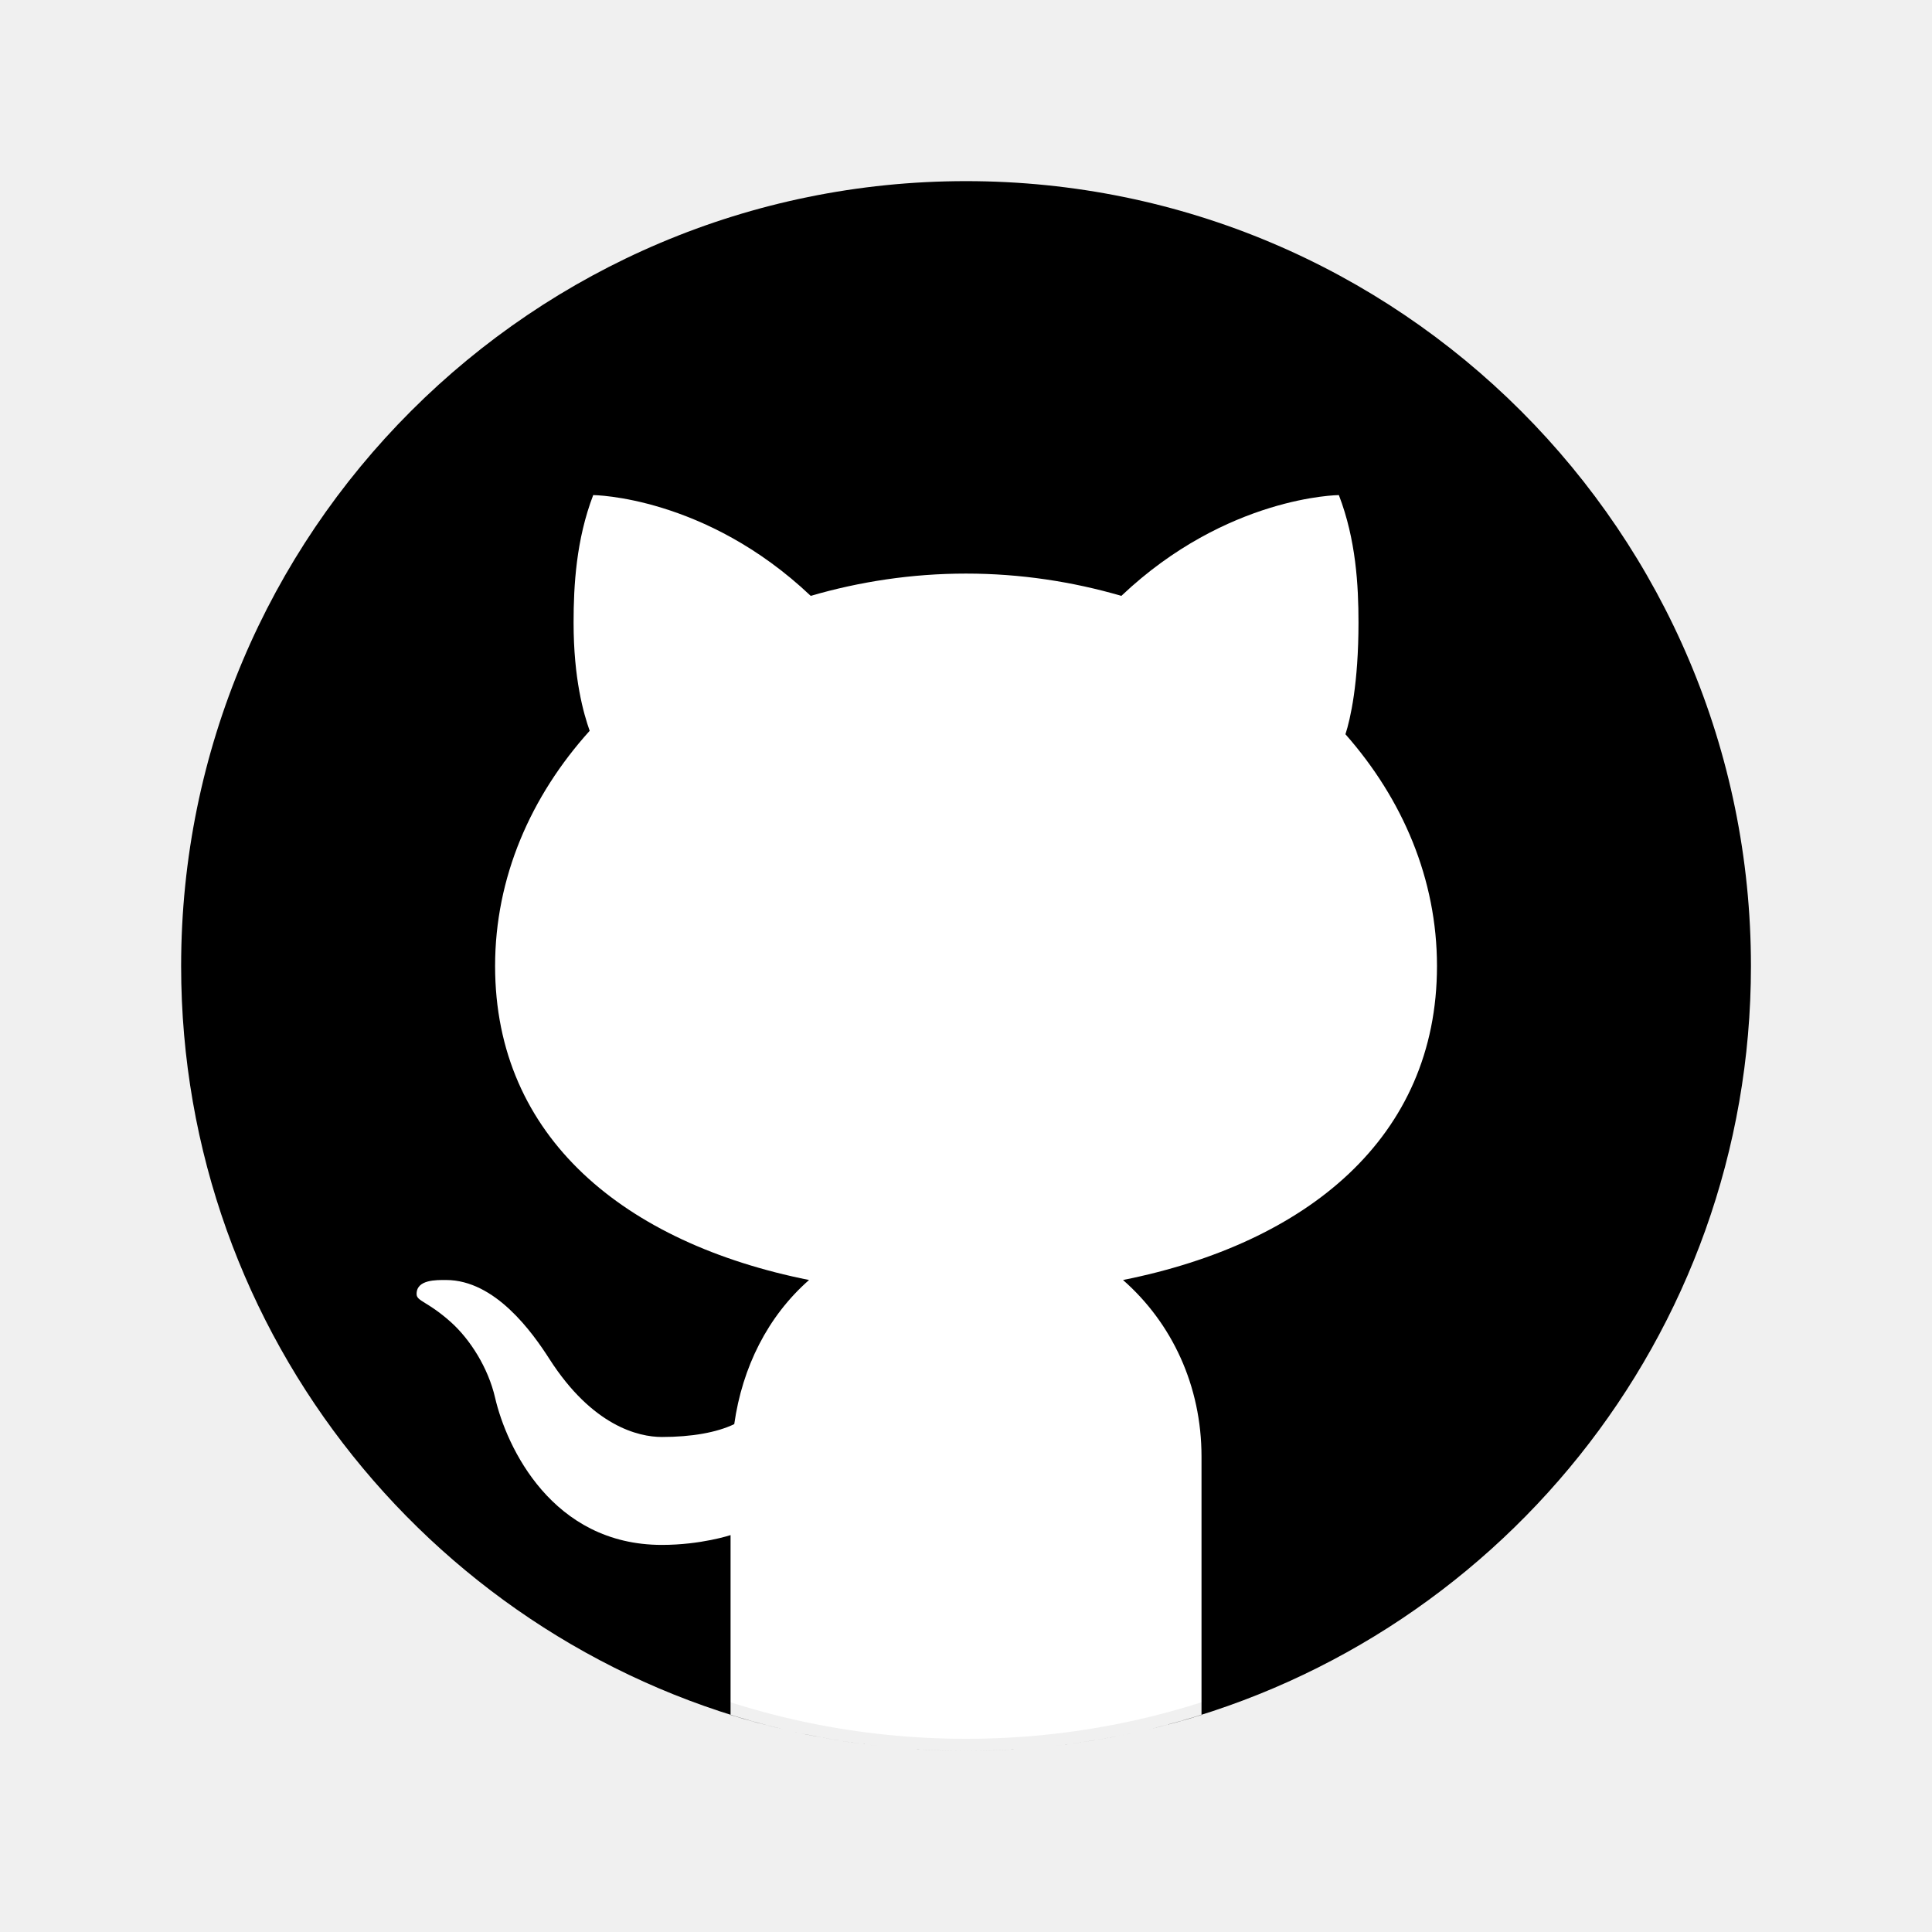
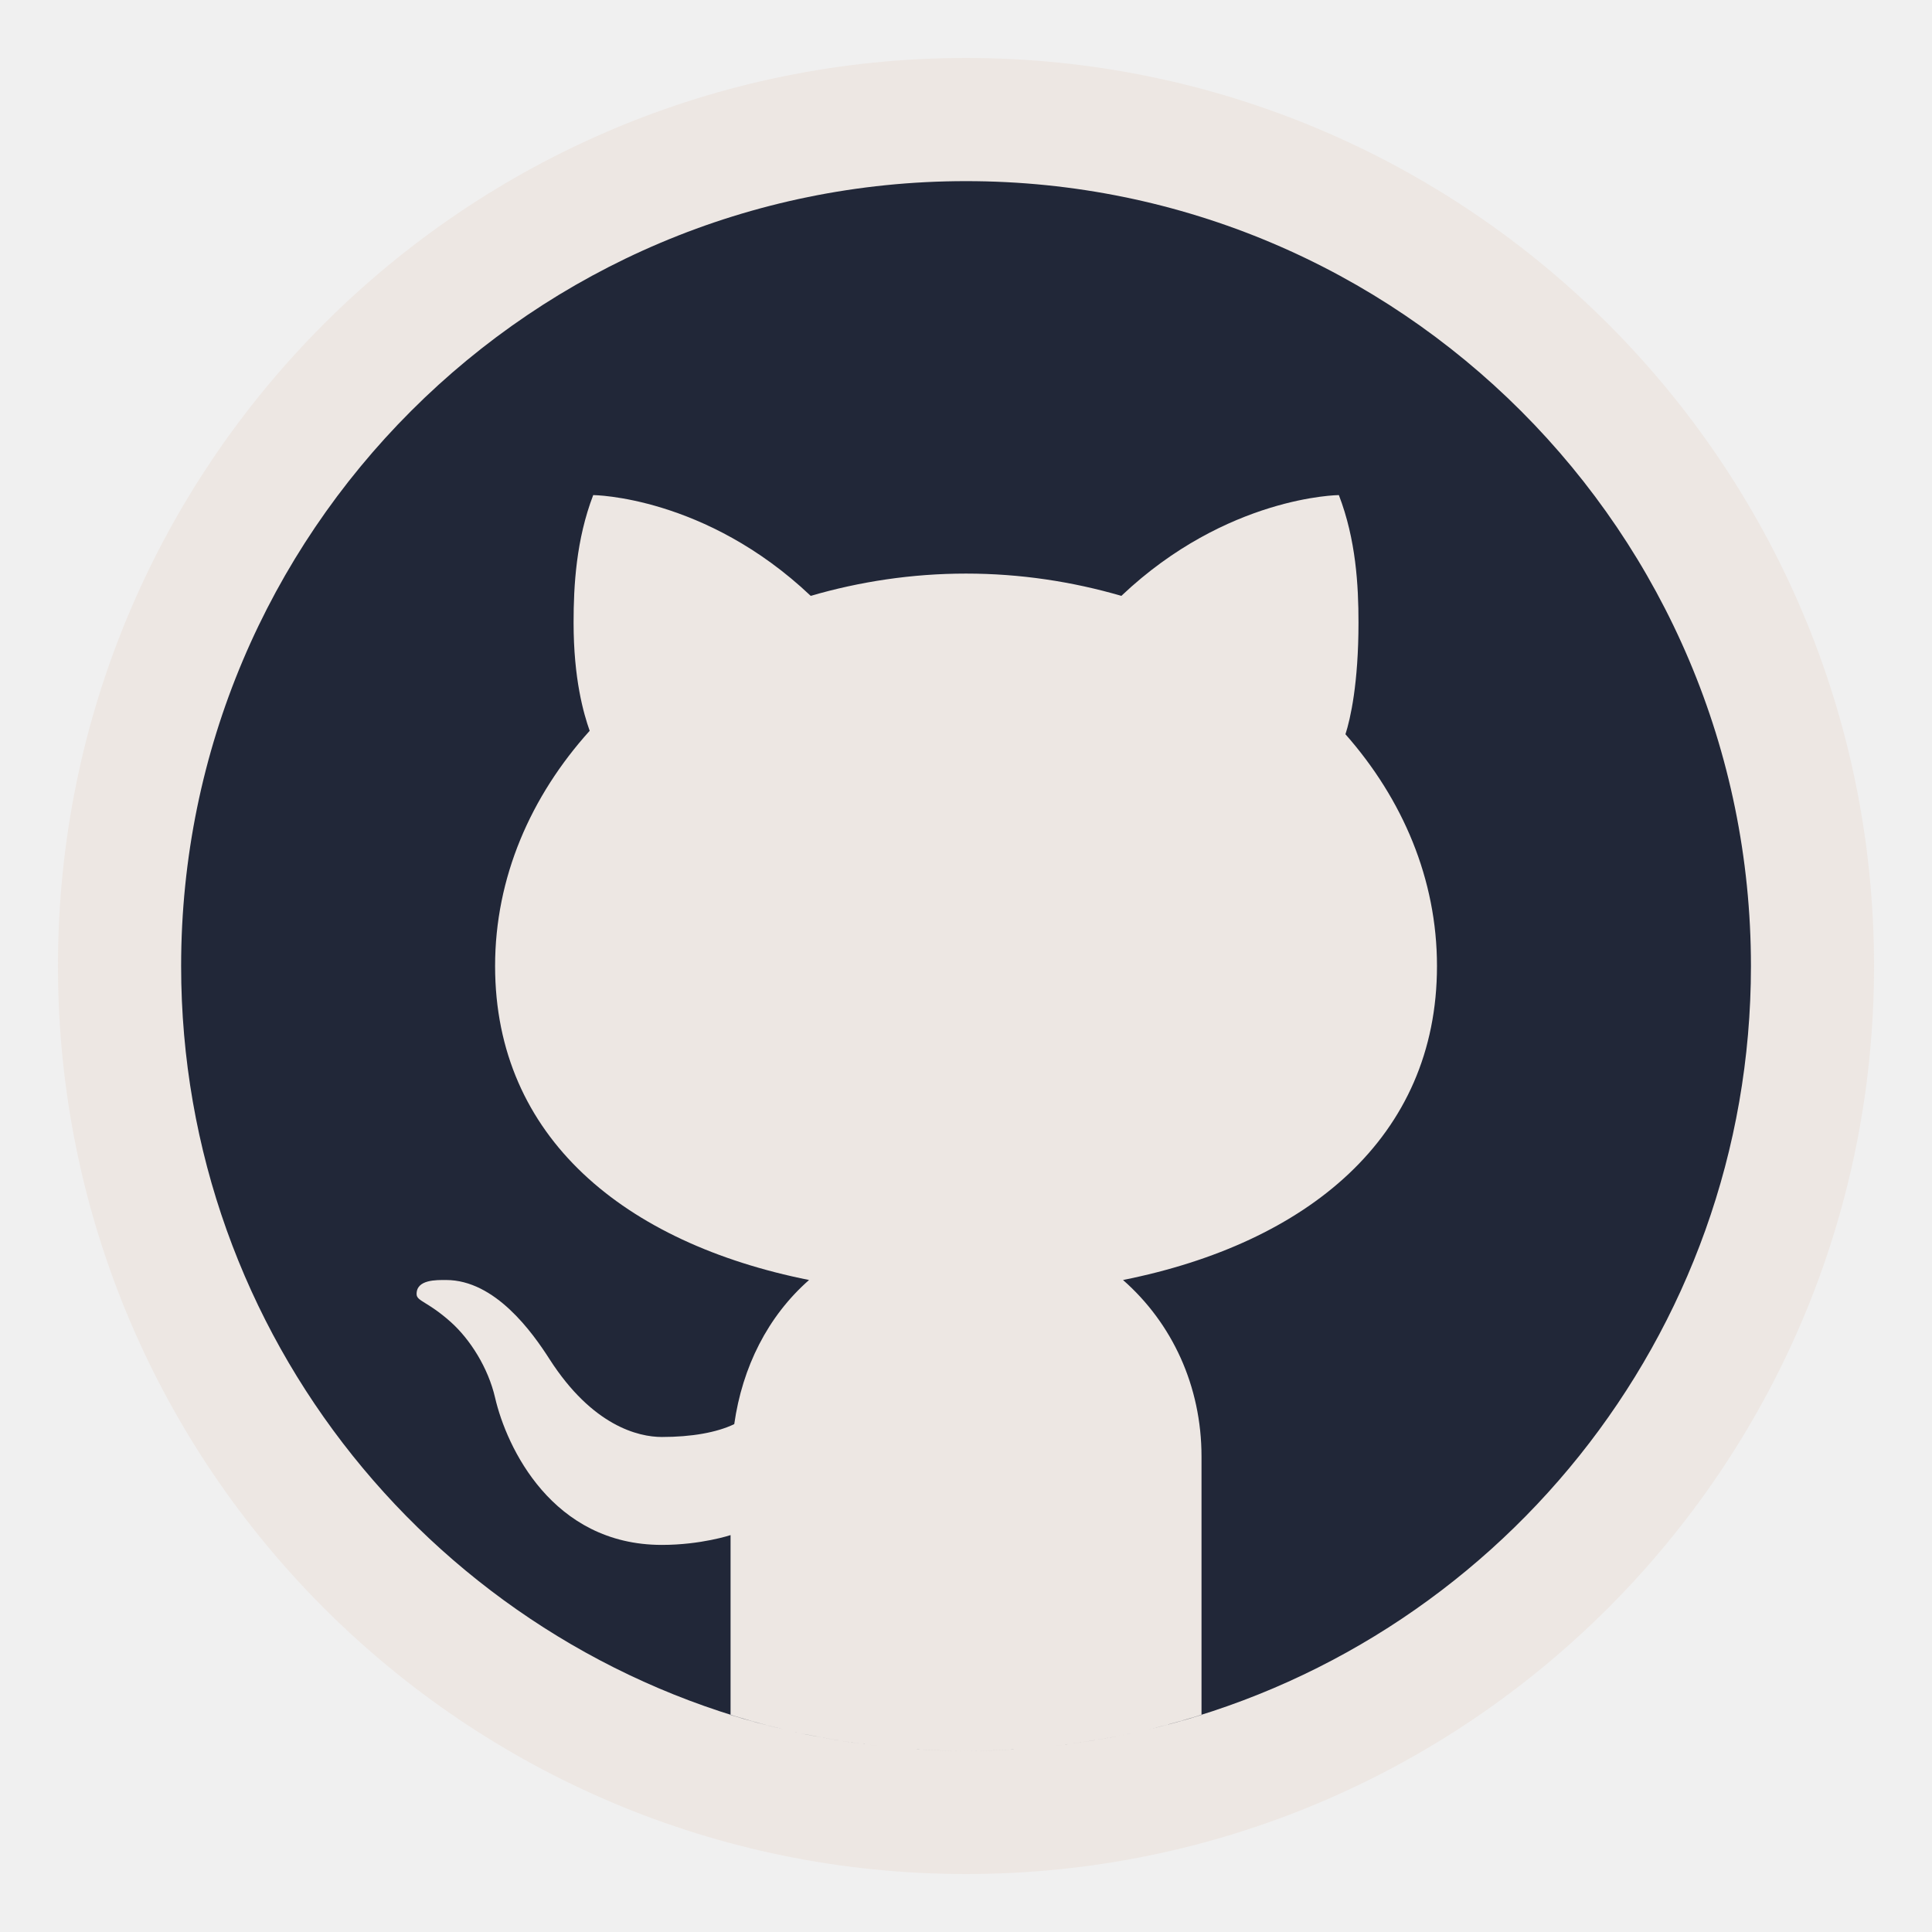
- <svg xmlns="http://www.w3.org/2000/svg" viewBox="0,0,255.99,255.99" width="48px" height="48px">
-   <g fill="#ffffff" fill-rule="nonzero" stroke="none" stroke-width="1" stroke-linecap="butt" stroke-linejoin="miter" stroke-miterlimit="10" stroke-dasharray="" stroke-dashoffset="0" font-family="none" font-weight="none" font-size="none" text-anchor="none" style="mix-blend-mode: normal">
-     <path d="M127.995,230.391c-56.552,0 -102.396,-45.844 -102.396,-102.396v0c0,-56.552 45.844,-102.396 102.396,-102.396v0c56.552,0 102.396,45.844 102.396,102.396v0c0,56.552 -45.844,102.396 -102.396,102.396z" id="shape" />
+ <svg xmlns="http://www.w3.org/2000/svg" viewBox="0,0,255.99,255.99" width="40px" height="40px">
+   <g fill="#ede7e3" fill-rule="nonzero" stroke="none" stroke-width="1" stroke-linecap="butt" stroke-linejoin="miter" stroke-miterlimit="10" stroke-dasharray="" stroke-dashoffset="0" font-family="none" font-weight="none" font-size="none" text-anchor="none" style="mix-blend-mode: normal">
+     <path d="M127.995,248.31c-66.448,0 -120.315,-53.867 -120.315,-120.315v0c0,-66.448 53.867,-120.315 120.315,-120.315h0c66.448,0 120.315,53.867 120.315,120.315v0c0,66.448 -53.867,120.315 -120.315,120.315z" id="shape" />
  </g>
-   <g fill="#000000" fill-rule="nonzero" stroke="none" stroke-width="1" stroke-linecap="butt" stroke-linejoin="miter" stroke-miterlimit="10" stroke-dasharray="" stroke-dashoffset="0" font-family="none" font-weight="none" font-size="none" text-anchor="none" style="mix-blend-mode: normal">
+   <g fill="#212738" fill-rule="nonzero" stroke="none" stroke-width="1" stroke-linecap="butt" stroke-linejoin="miter" stroke-miterlimit="10" stroke-dasharray="" stroke-dashoffset="0" font-family="none" font-weight="none" font-size="none" text-anchor="none" style="mix-blend-mode: normal">
    <g transform="scale(4,4)">
      <path d="M32,6c-14.359,0 -26,11.641 -26,26c0,12.277 8.512,22.56 19.955,25.286c-0.592,-0.141 -1.179,-0.299 -1.755,-0.479v-5.957c0,0 -0.975,0.325 -2.275,0.325c-3.637,0 -5.148,-3.245 -5.525,-4.875c-0.229,-0.993 -0.827,-1.934 -1.469,-2.509c-0.767,-0.684 -1.126,-0.686 -1.131,-0.92c-0.01,-0.491 0.658,-0.471 0.975,-0.471c1.625,0 2.857,1.729 3.429,2.623c1.417,2.207 2.938,2.577 3.721,2.577c0.975,0 1.817,-0.146 2.397,-0.426c0.268,-1.888 1.108,-3.57 2.478,-4.774c-6.097,-1.219 -10.4,-4.716 -10.4,-10.4c0,-2.928 1.175,-5.619 3.133,-7.792c-0.2,-0.567 -0.533,-1.714 -0.533,-3.583c0,-1.235 0.086,-2.751 0.65,-4.225c0,0 3.708,0.026 7.205,3.338c1.614,-0.47 3.341,-0.738 5.145,-0.738c1.804,0 3.531,0.268 5.145,0.738c3.497,-3.312 7.205,-3.338 7.205,-3.338c0.567,1.474 0.65,2.99 0.65,4.225c0,2.015 -0.268,3.19 -0.432,3.697c1.898,2.153 3.032,4.802 3.032,7.678c0,5.684 -4.303,9.181 -10.4,10.4c1.628,1.43 2.6,3.513 2.6,5.85v8.557c-0.576,0.181 -1.162,0.338 -1.755,0.479c11.443,-2.726 19.955,-13.009 19.955,-25.286c0,-14.359 -11.641,-26 -26,-26zM33.813,57.93c-0.599,0.042 -1.203,0.07 -1.813,0.07c0.61,0 1.213,-0.029 1.813,-0.07zM37.786,57.346c-1.164,0.265 -2.357,0.451 -3.575,0.554c1.218,-0.103 2.411,-0.29 3.575,-0.554zM32,58c-0.61,0 -1.214,-0.028 -1.813,-0.07c0.6,0.041 1.203,0.07 1.813,0.07zM29.788,57.9c-1.217,-0.103 -2.411,-0.289 -3.574,-0.554c1.164,0.264 2.357,0.451 3.574,0.554z" />
    </g>
  </g>
</svg>
